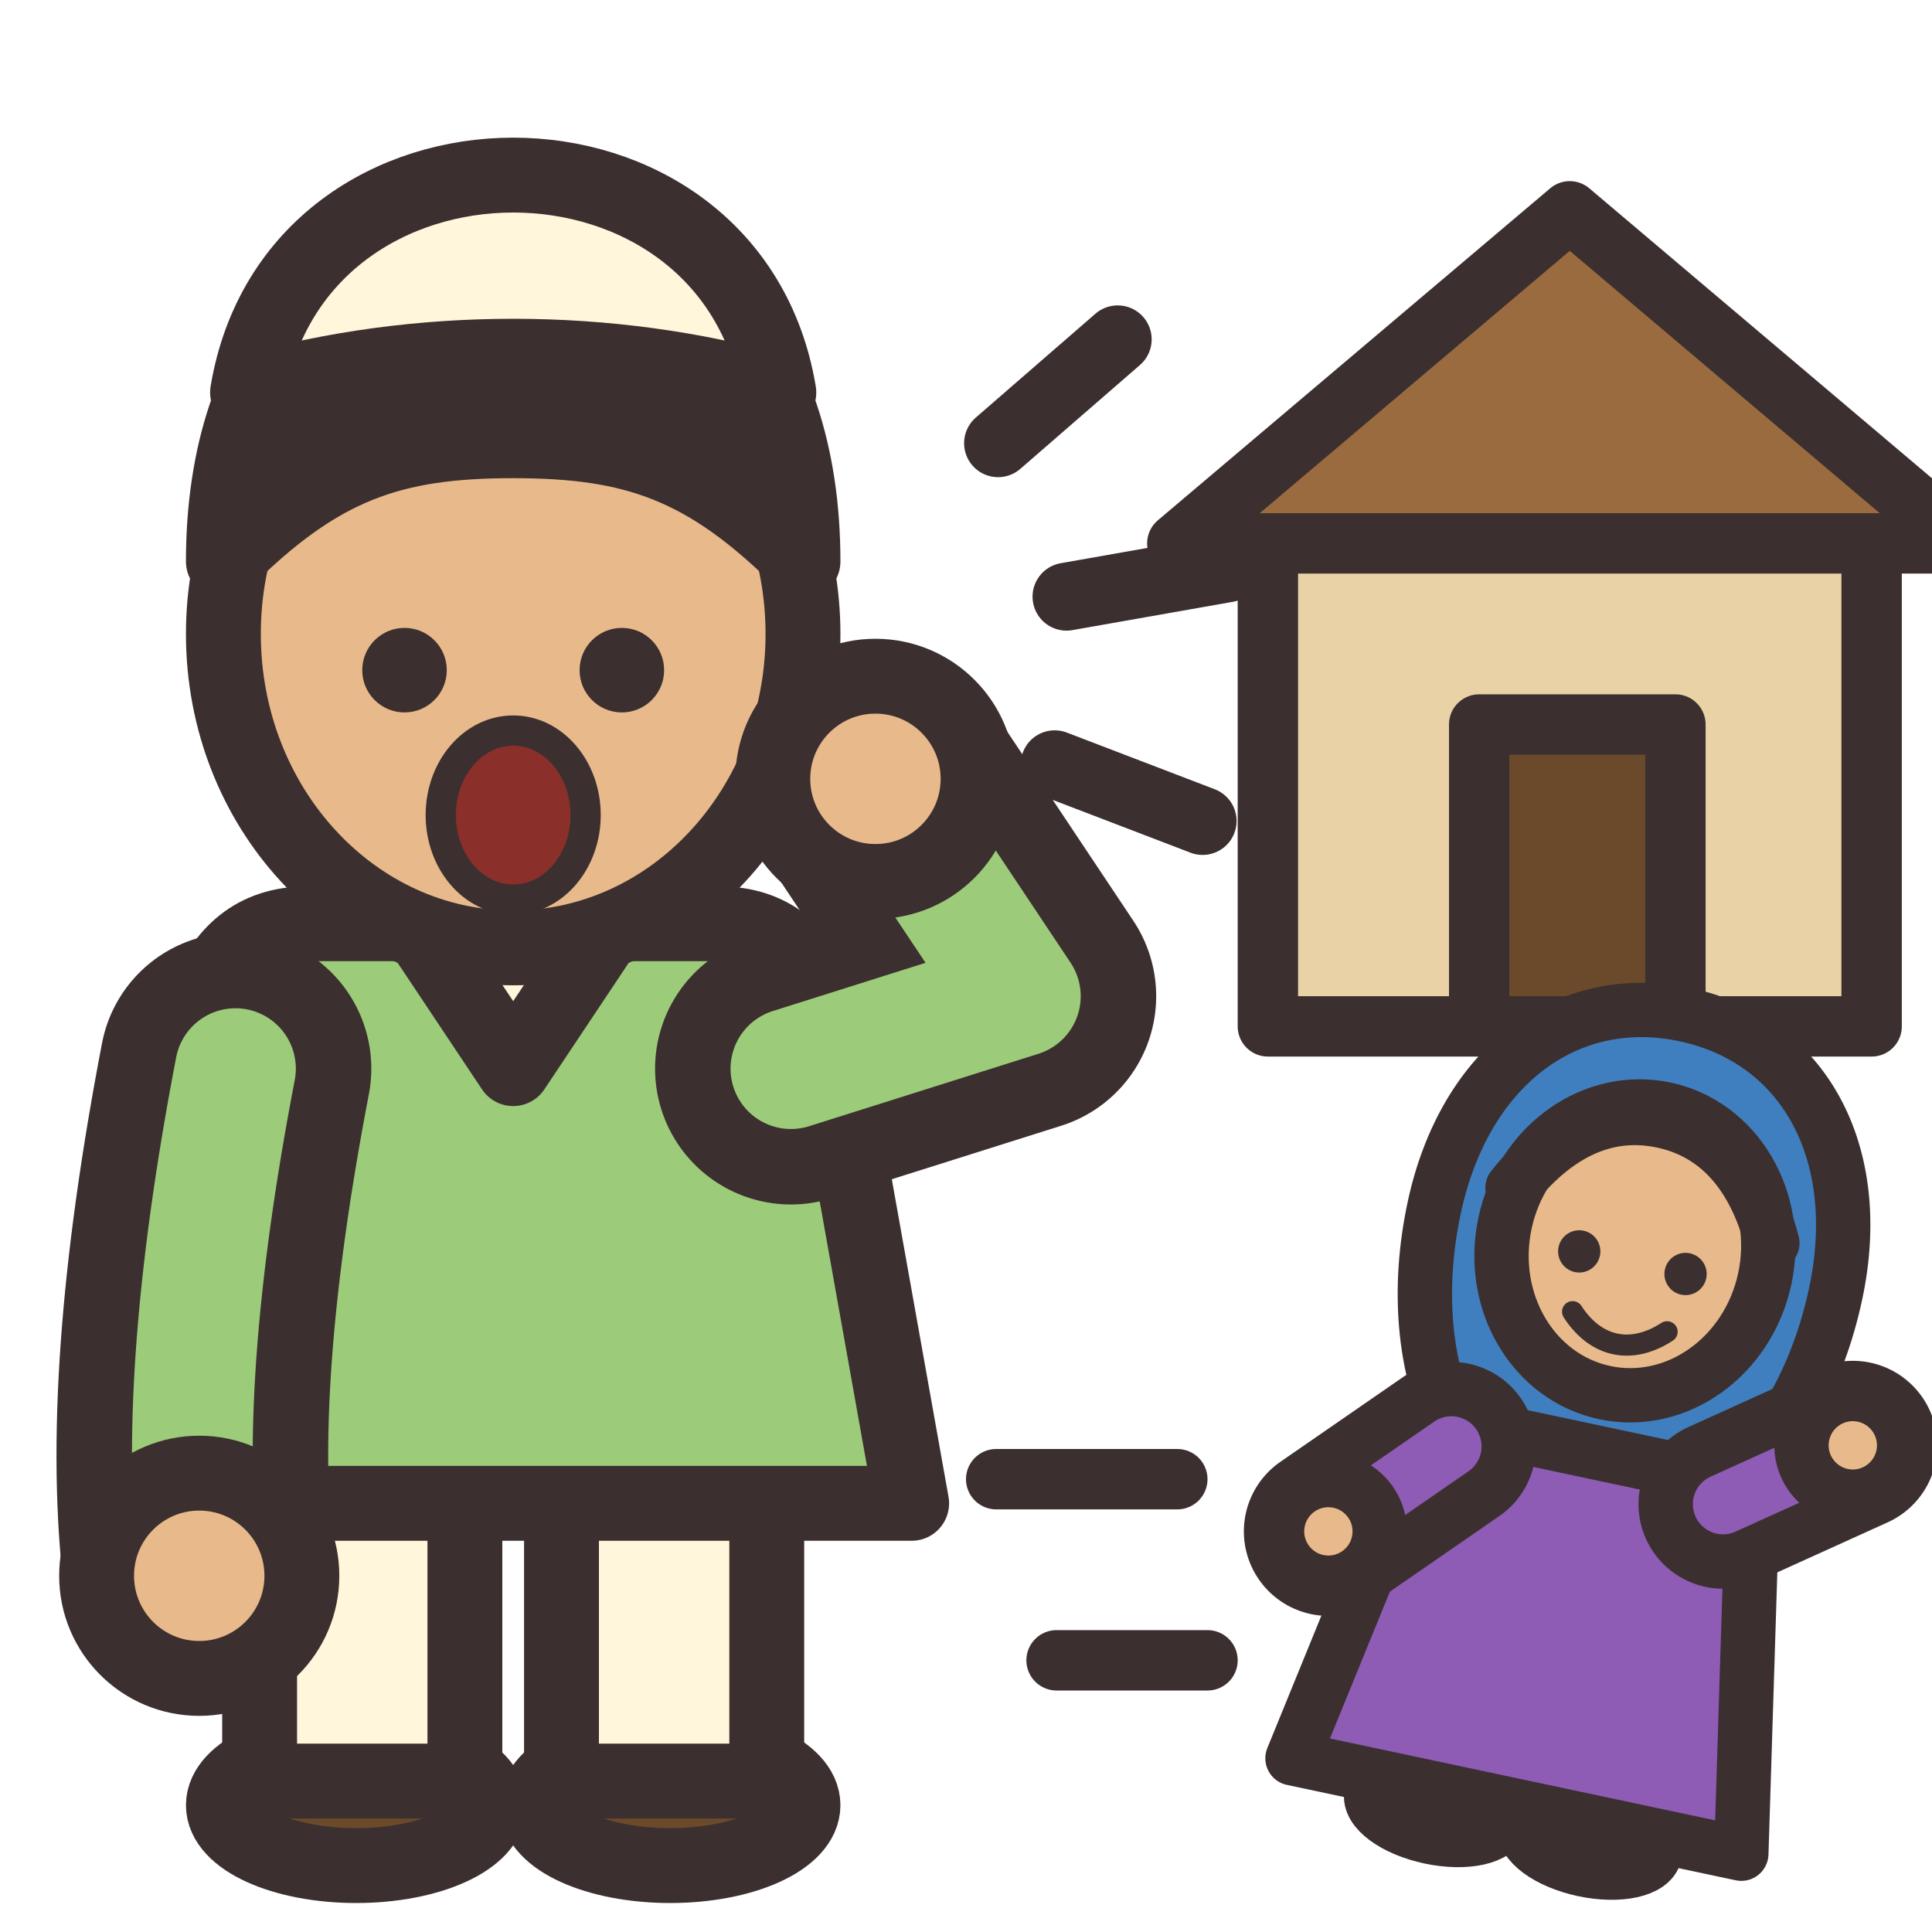
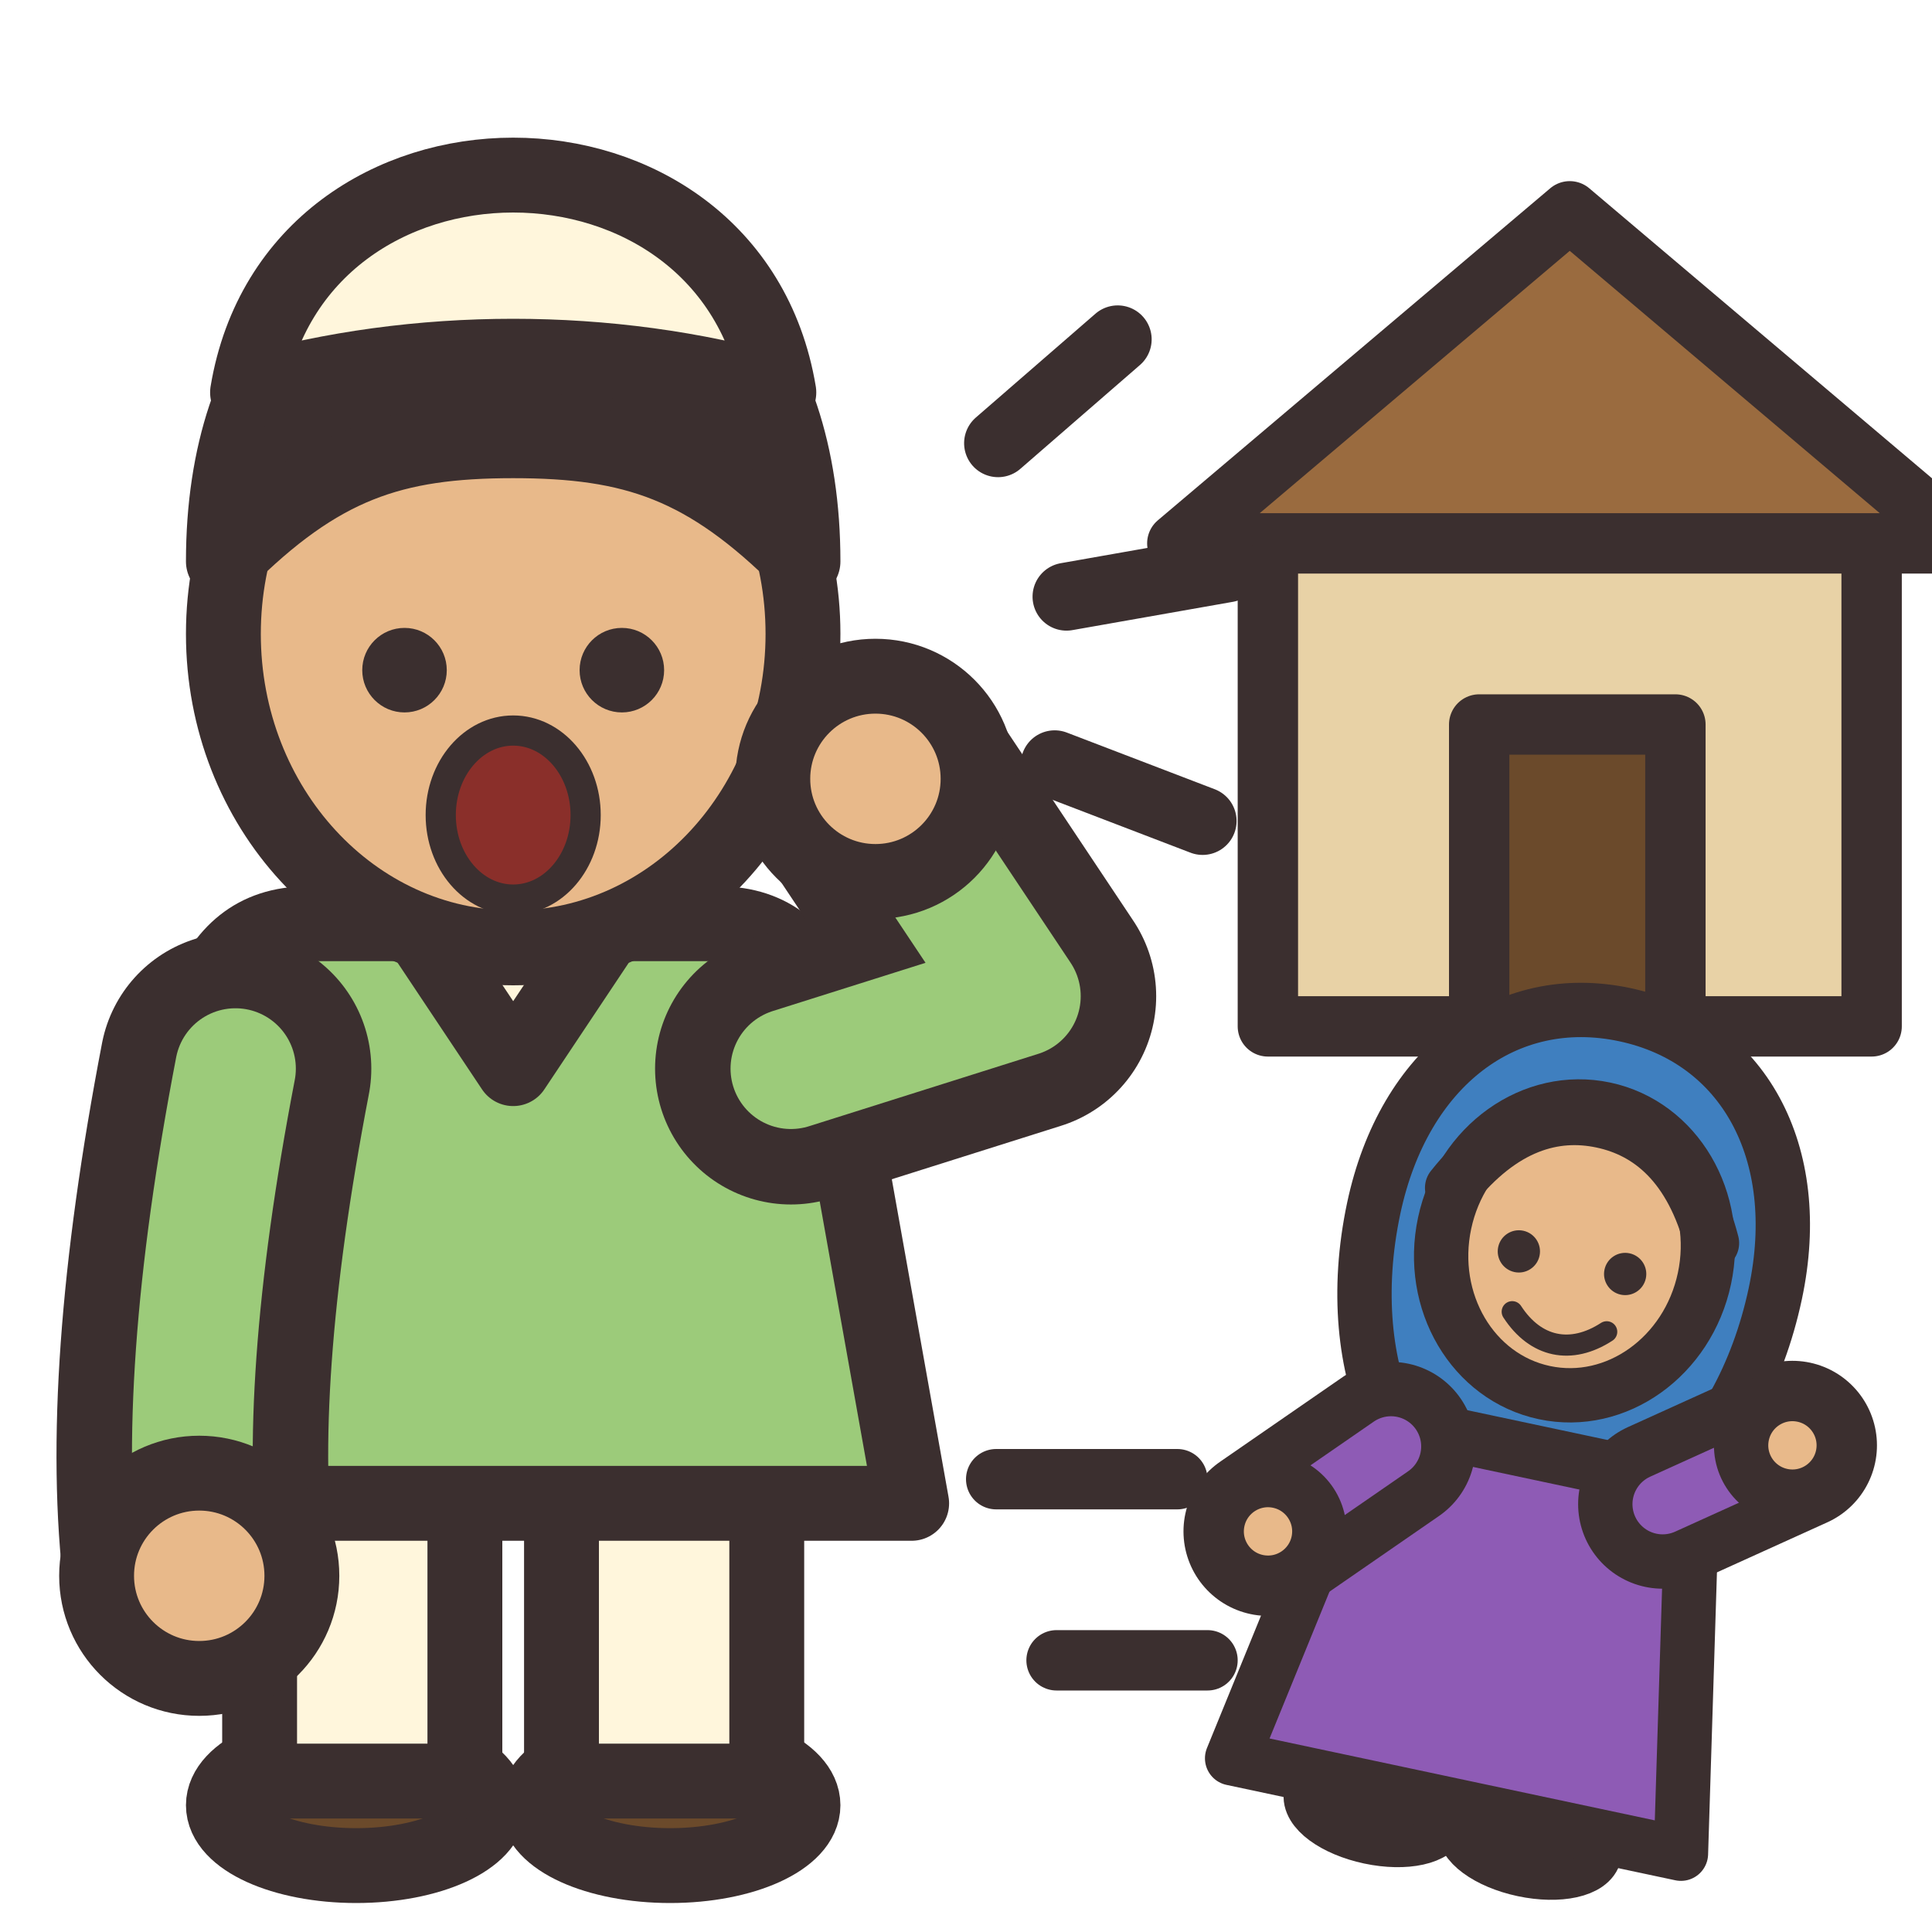
<svg xmlns="http://www.w3.org/2000/svg" viewBox="0 0 128 128">
  <g stroke="#3b2f2f" stroke-width="4" stroke-linejoin="round" stroke-linecap="round">
    <rect x="84" y="34" width="40" height="34" rx="0" fill="#e8d2a6" />
    <path d="M78 36L104 14L130 36z" fill="#9a6b3f" />
    <rect x="98" y="48" width="13" height="20" rx="0" fill="#6b4a2b" />
  </g>
  <g transform="translate(34 122) scale(0.8)" stroke="#3b2f2f" stroke-width="6.2" stroke-linejoin="round" stroke-linecap="round">
    <ellipse cx="-13" cy="-3" rx="11" ry="5" fill="#6b4a2b" />
    <ellipse cx="13" cy="-3" rx="11" ry="5" fill="#6b4a2b" />
    <rect x="-21" y="-36" width="17" height="31" rx="0" fill="#fff6dc" />
    <rect x="4" y="-36" width="17" height="31" rx="0" fill="#fff6dc" />
    <path d="M-17 -76C-26 -76 -27 -66 -28 -56L-33 -28H33L28 -56C27 -66 26 -76 17 -76z" fill="#9ccb7a" />
    <path d="M-8 -76l8 12 8-12" fill="#fff6dc" />
    <g transform="translate(0 -100) rotate(0)">
      <ellipse cx="0" cy="0" rx="24" ry="26" fill="#e8b98a" />
      <path d="M-24 -6c0-18 10-28 24-28s24 10 24 28c-8-8-14-10-24-10s-16 2-24 10z" fill="#3b2f2f" />
      <path d="M-22 -20c2-12 12-18 22-18s20 6 22 18c-14-4-30-4-44 0z" fill="#fff6dc" />
      <circle cx="-9" cy="3" r="3.5" fill="#3b2f2f" stroke="none" />
      <circle cx="9" cy="3" r="3.5" fill="#3b2f2f" stroke="none" />
      <ellipse cx="0" cy="15" rx="6" ry="7" fill="#8a2f2a" stroke-width="2.5" />
    </g>
    <path d="M-23 -64Q-28 -38 -26 -22" fill="none" stroke-width="22.5" />
    <path d="M-23 -64Q-28 -38 -26 -22" fill="none" stroke-width="10" stroke="#9ccb7a" />
    <circle cx="-26" cy="-22" r="8.5" fill="#e8b98a" />
    <path d="M23 -64L42 -70L30 -88" fill="none" stroke-width="22.5" />
    <path d="M23 -64L42 -70L30 -88" fill="none" stroke-width="10" stroke="#9ccb7a" />
    <circle cx="30" cy="-88" r="8.5" fill="#e8b98a" />
  </g>
  <g transform="translate(68 40) rotate(-10) scale(0.9)">
    <path d="M0 -12l10 -6M3 0h12M0 12l10 6" fill="none" stroke="#3b2f2f" stroke-width="5" stroke-linecap="round" stroke-linejoin="round" />
  </g>
-   <g transform="translate(100 122) rotate(12) scale(0.4)" stroke="#3b2f2f" stroke-width="9" stroke-linejoin="round" stroke-linecap="round">
+   <g transform="translate(96 122) rotate(12) scale(0.4)" stroke="#3b2f2f" stroke-width="9" stroke-linejoin="round" stroke-linecap="round">
    <ellipse cx="-13" cy="-3" rx="11" ry="5" fill="#6b4a2b" />
    <ellipse cx="13" cy="-3" rx="11" ry="5" fill="#6b4a2b" />
    <path d="M-17 -76C-26 -76 -28 -66 -29 -56L-38 -6H38L29 -56C28 -66 26 -76 17 -76z" fill="#8e5bb5" />
    <g transform="translate(0 -100) rotate(0)">
      <path d="M-34 0c0-24 14-40 34-40s34 16 34 40c0 14-4 26-10 34h-48c-6-8-10-20-10-34z" fill="#3f7fbf" />
      <ellipse cx="0" cy="0" rx="22" ry="24" fill="#e8b98a" />
      <path d="M-22 -6c6-12 14-16 22-16s16 4 22 16" fill="none" />
      <circle cx="-9" cy="2" r="3.5" fill="#3b2f2f" stroke="none" />
      <circle cx="9" cy="2" r="3.5" fill="#3b2f2f" stroke="none" />
      <path d="M-8 12c5 5 11 5 16 0" fill="none" stroke-width="3.5" />
    </g>
    <path d="M-23 -62L-40 -44" fill="none" stroke-width="28" />
    <path d="M-23 -62L-40 -44" fill="none" stroke-width="10" stroke="#8e5bb5" />
    <circle cx="-40" cy="-44" r="8.5" fill="#e8b98a" />
    <path d="M23 -62L42 -76" fill="none" stroke-width="28" />
    <path d="M23 -62L42 -76" fill="none" stroke-width="10" stroke="#8e5bb5" />
    <circle cx="42" cy="-76" r="8.5" fill="#e8b98a" />
  </g>
  <path d="M66 98h12M70 110h10" fill="none" stroke="#3b2f2f" stroke-width="4" stroke-linecap="round" stroke-linejoin="round" />
</svg>
